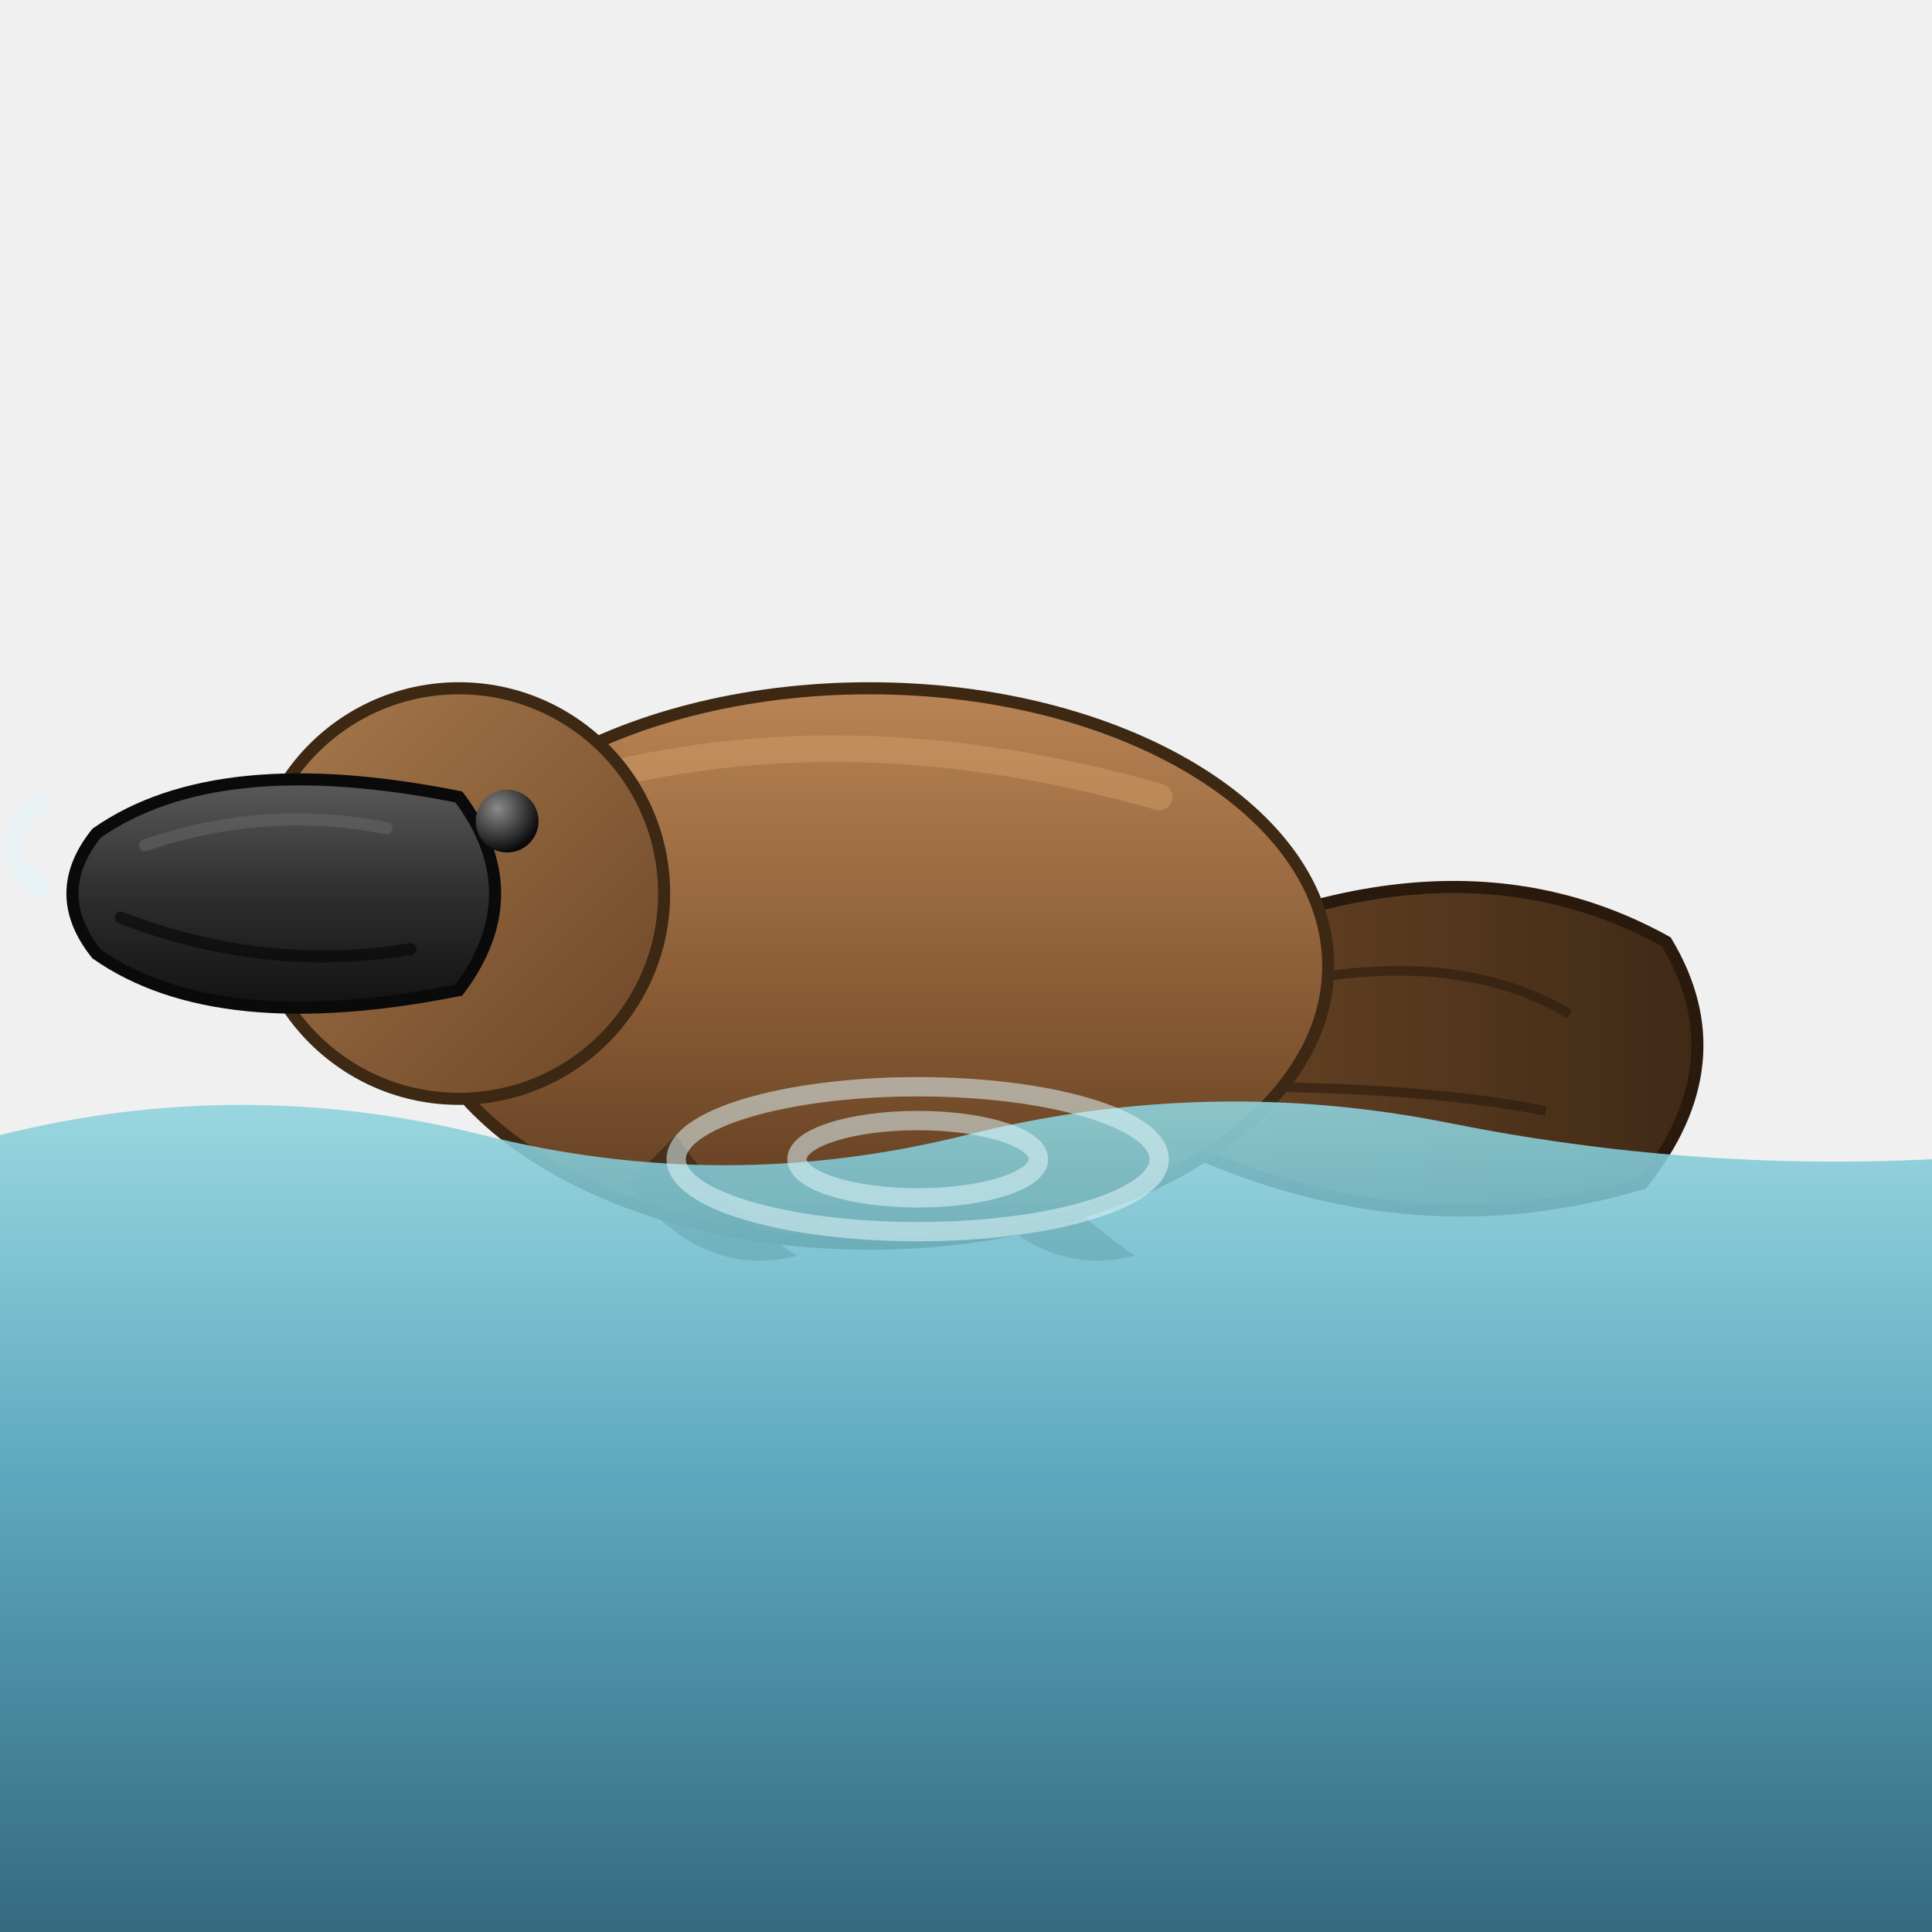
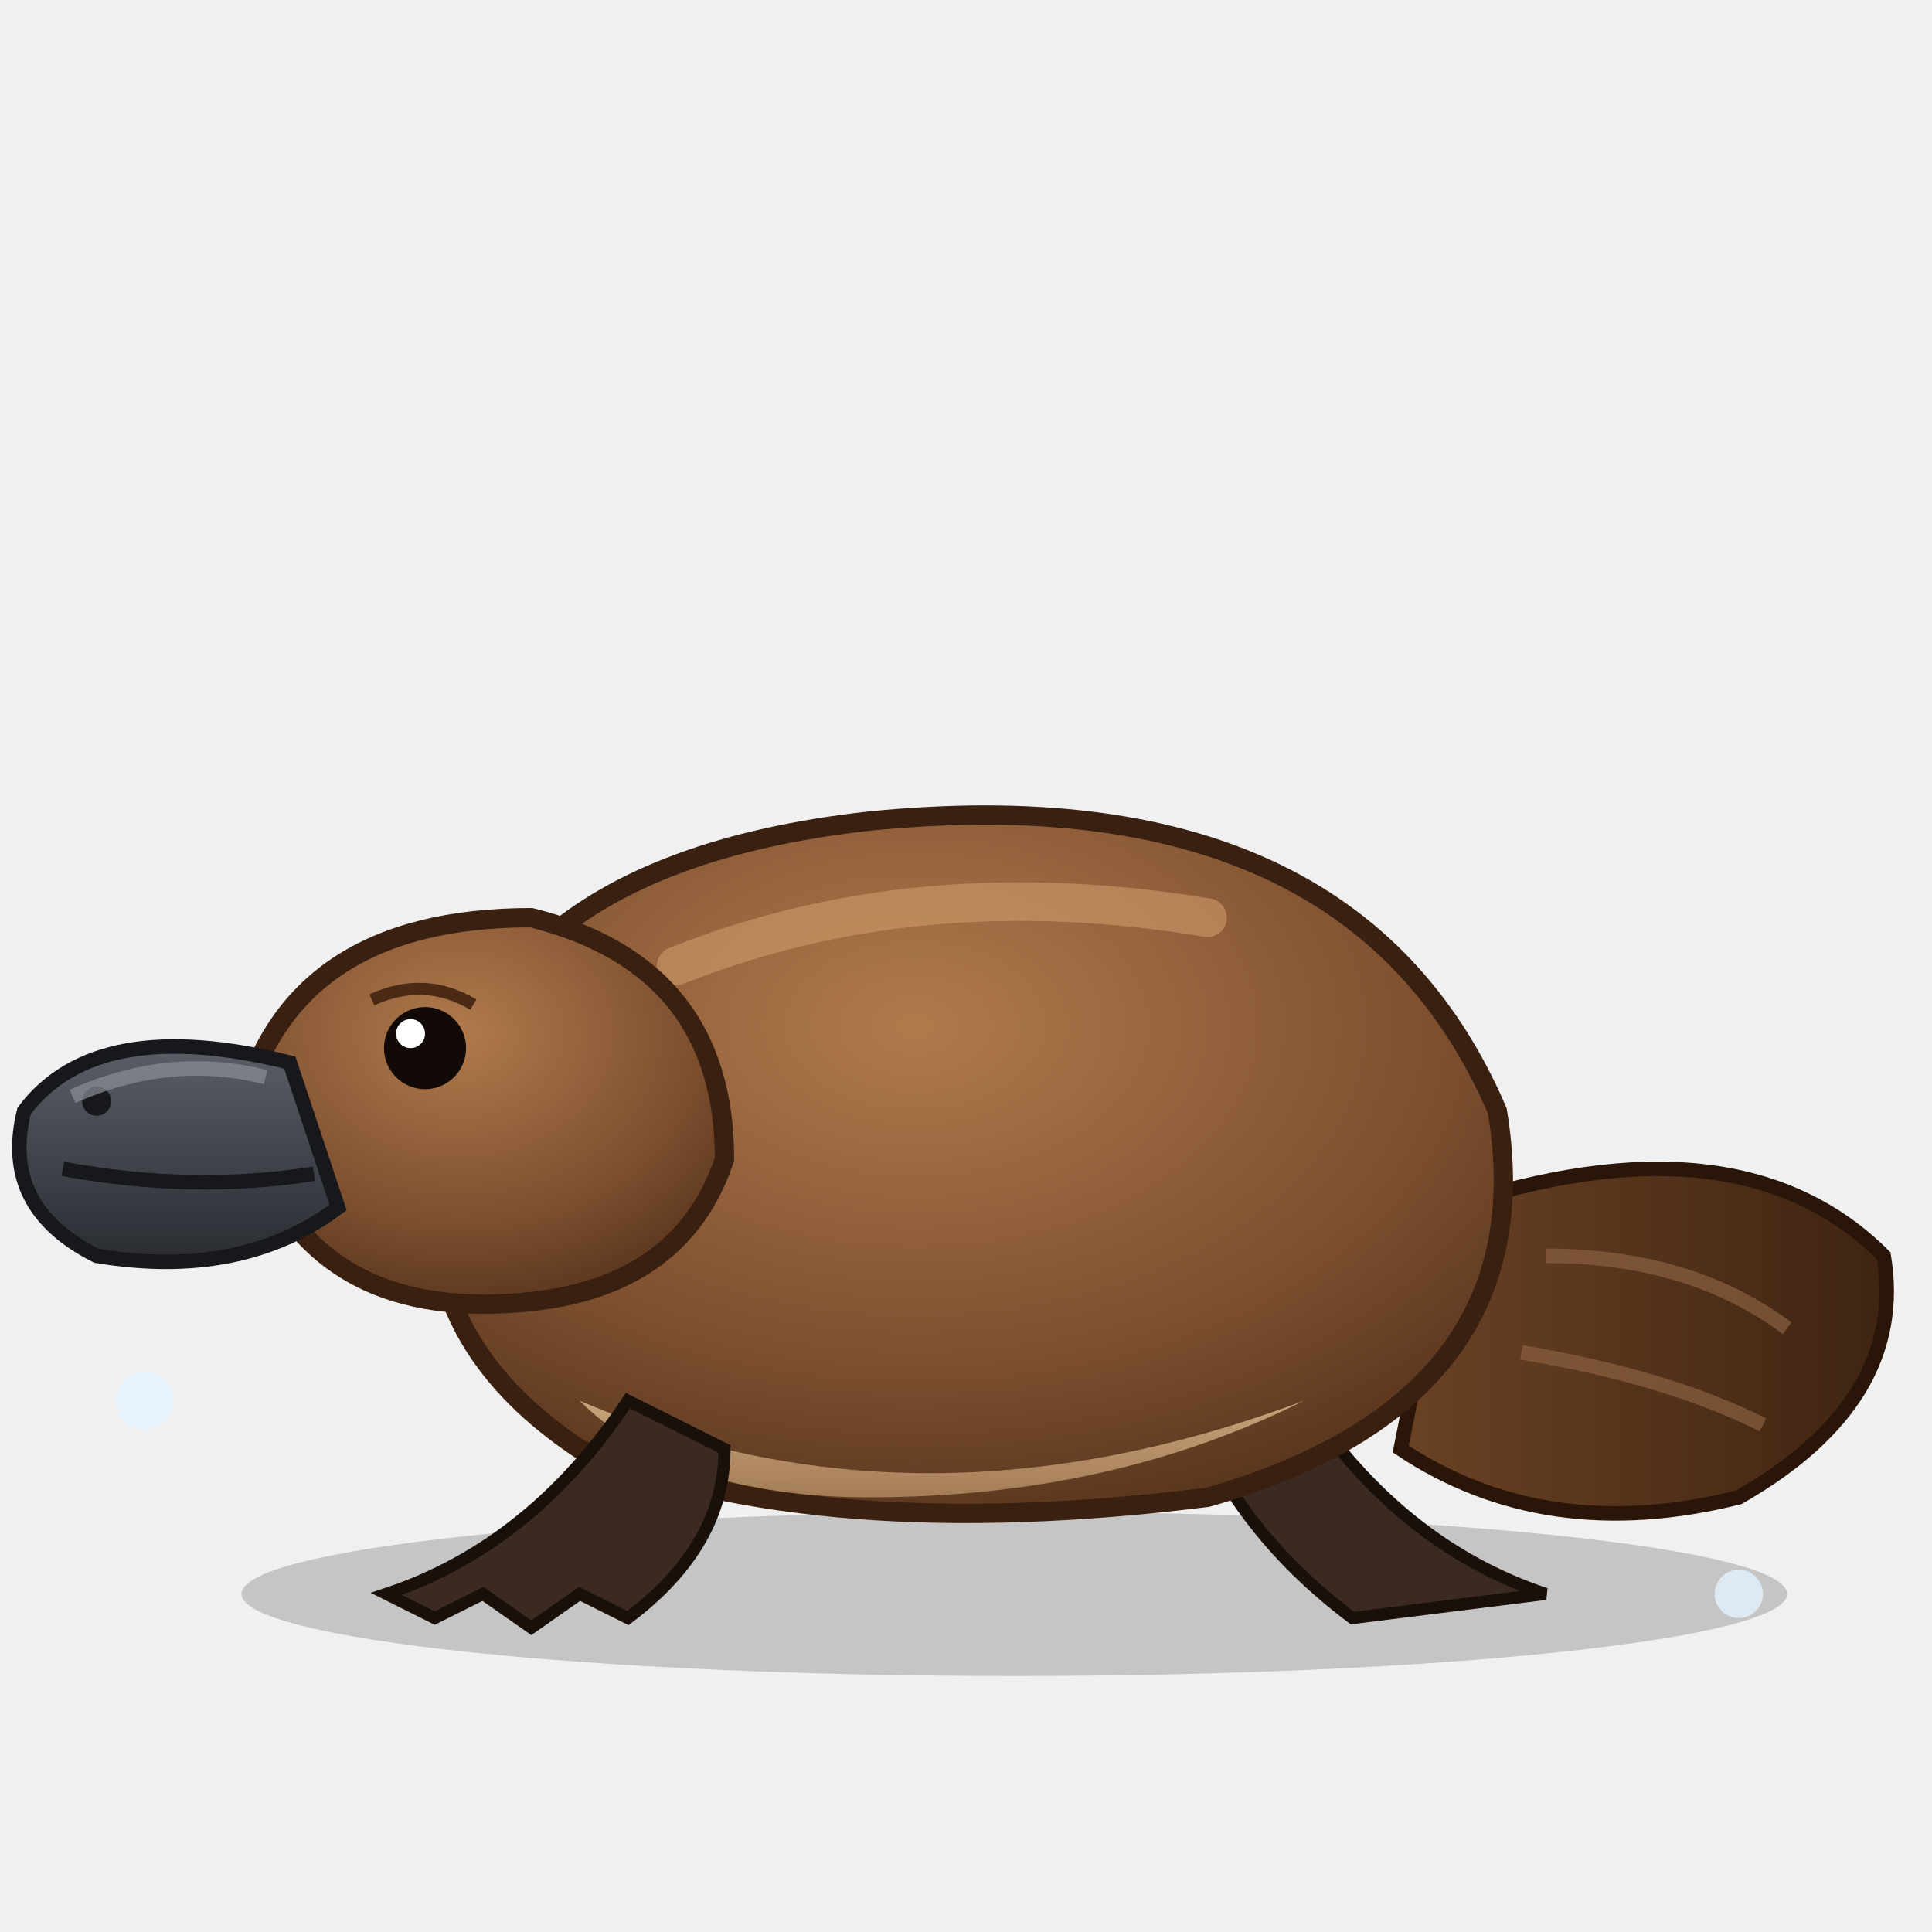
<svg xmlns="http://www.w3.org/2000/svg" viewBox="0 0 80 80">
  <defs>
-     <linearGradient id="water" x1="0" y1="0" x2="0" y2="1">
-       <stop offset="0%" stop-color="#8fd4de" />
-       <stop offset="45%" stop-color="#4a9fb8" />
-       <stop offset="100%" stop-color="#1c5870" />
+     <radialGradient id="ppFur" cx="45%" cy="30%" r="80%">
+       <stop offset="0" stop-color="#b07a4c" />
+       <stop offset=".6" stop-color="#7e5030" />
+       <stop offset="1" stop-color="#4e2e18" />
+     </radialGradient>
+     <linearGradient id="ppBill" x1="0" y1="0" x2="0" y2="1">
+       <stop offset="0" stop-color="#5a5e66" />
+       <stop offset="1" stop-color="#2a2c32" />
    </linearGradient>
-     <linearGradient id="fur" x1="0" y1="0" x2="0" y2="1">
-       <stop offset="0%" stop-color="#b98455" />
-       <stop offset="55%" stop-color="#8a5c35" />
-       <stop offset="100%" stop-color="#5c3a1f" />
+     <linearGradient id="ppTail" x1="0" y1="0" x2="1" y2="0">
+       <stop offset="0" stop-color="#6a4224" />
+       <stop offset="1" stop-color="#3e2412" />
    </linearGradient>
-     <linearGradient id="furHead" x1="0" y1="0" x2="1" y2="1">
-       <stop offset="0%" stop-color="#a97a4d" />
-       <stop offset="100%" stop-color="#6b4526" />
+     <linearGradient id="ppBelly" x1="0" y1="0" x2="0" y2="1">
+       <stop offset="0" stop-color="#d8b48a" />
+       <stop offset="1" stop-color="#b08860" />
    </linearGradient>
-     <linearGradient id="bill" x1="0" y1="0" x2="0" y2="1">
-       <stop offset="0%" stop-color="#5a5a5a" />
-       <stop offset="50%" stop-color="#2e2e2e" />
-       <stop offset="100%" stop-color="#121212" />
-     </linearGradient>
-     <linearGradient id="tail" x1="0" y1="0" x2="1" y2="0">
-       <stop offset="0%" stop-color="#6b4526" />
-       <stop offset="100%" stop-color="#3f2a16" />
-     </linearGradient>
-     <radialGradient id="eyeShine" cx="0.35" cy="0.3" r="0.7">
-       <stop offset="0%" stop-color="#8a8a8a" />
-       <stop offset="100%" stop-color="#0a0a0a" />
-     </radialGradient>
  </defs>
-   <g>
-     <animateTransform attributeName="transform" type="translate" values="0,0; 0,-2.2; 0,0.3; 0,0" keyTimes="0;0.4;0.75;1" dur="3.2s" repeatCount="indefinite" />
-     <path d="M48,40 Q60,34 69,39 Q72,44 68,49 Q58,52 48,47 Z" fill="url(#tail)" stroke="#2a1a0d" stroke-width="0.5" />
-     <path d="M52,41 Q60,39 65,42" fill="none" stroke="#2a1a0d" stroke-width="0.4" opacity="0.6" />
-     <path d="M51,45 Q59,45 64,46" fill="none" stroke="#2a1a0d" stroke-width="0.4" opacity="0.6" />
-     <path d="M40,49 Q43,53 47,52 Q44,50 42,47 Z" fill="#3f2a16" opacity="0.8" />
-     <ellipse cx="36" cy="40" rx="19" ry="11.5" fill="url(#fur)" stroke="#3d2814" stroke-width="0.5" />
-     <path d="M22,33 Q34,29 48,33" fill="none" stroke="#d9a66e" stroke-width="1.1" opacity="0.4" stroke-linecap="round" />
-     <path d="M26,49 Q29,53 33,52 Q30,50 28,47 Z" fill="#3f2a16" opacity="0.8" />
-     <circle cx="19" cy="37" r="8.5" fill="url(#furHead)" stroke="#3d2814" stroke-width="0.5" />
-     <path d="M19,33 Q9,31 4,34.5 Q2,37 4,39.5 Q9,43 19,41 Q22,37 19,33 Z" fill="url(#bill)" stroke="#0a0a0a" stroke-width="0.5" />
-     <path d="M6,35 Q11,33.3 16,34.3" fill="none" stroke="#6a6a6a" stroke-width="0.5" opacity="0.5" stroke-linecap="round" />
-     <path d="M5,38 Q11,40.3 17,39.3" fill="none" stroke="#050505" stroke-width="0.5" opacity="0.6" stroke-linecap="round" />
-     <circle cx="21" cy="34" r="1.3" fill="url(#eyeShine)" />
+   <ellipse cx="42" cy="66" rx="32" ry="3.4" fill="#000" opacity=".18" />
+   <path d="M60 50 Q72 46 78 52 Q79 58 72 62 Q64 64 58 60Z" fill="url(#ppTail)" stroke="#2a1608" stroke-width=".6" />
+   <path d="M64 52 Q70 52 74 55 M63 56 Q69 57 73 59" stroke="#8a6040" stroke-width=".6" fill="none" opacity=".7" />
+   <path d="M54 58 Q58 64 64 66 L56 67 Q52 64 50 60Z" fill="#3a2a22" stroke="#1a100a" stroke-width=".5" />
+   <path d="M18 50 Q18 36 36 34 Q56 32 62 46 Q64 58 50 62 Q34 64 24 60 Q18 56 18 50Z" fill="url(#ppFur)" stroke="#3a2010" stroke-width=".8" />
+   <path d="M24 58 Q38 64 54 58 Q46 62 36 62 Q28 62 24 58Z" fill="url(#ppBelly)" opacity=".85" />
+   <path d="M28 40 Q38 36 50 38" stroke="#d4a070" stroke-width="1.6" fill="none" opacity=".55" stroke-linecap="round" />
+   <path d="M26 58 Q22 64 16 66 L18 67 L20 66 L22 67.4 L24 66 L26 67 Q30 64 30 60Z" fill="#3a2a22" stroke="#1a100a" stroke-width=".5" />
+   <path d="M10 46 Q12 38 22 38 Q30 40 30 48 Q28 54 20 54 Q12 54 10 46Z" fill="url(#ppFur)" stroke="#3a2010" stroke-width=".8" />
+   <path d="M12 44 Q4 42 1 46 Q0 50 4 52 Q10 53 14 50Z" fill="url(#ppBill)" stroke="#16181c" stroke-width=".6" />
+   <path d="M2.6 48.4 Q8 49.4 13 48.6" stroke="#16181c" stroke-width=".6" fill="none" />
+   <circle cx="4" cy="45.6" r=".6" fill="#16181c" />
+   <path d="M3 45.4 Q7 43.6 11 44.6" stroke="#8a8e96" stroke-width=".6" fill="none" opacity=".7" />
+   <circle cx="17.6" cy="43.4" r="1.7" fill="#120a06" />
+   <circle cx="17" cy="42.8" r=".6" fill="#fff" />
+   <path d="M15.4 41.4 Q17.6 40.4 19.6 41.6" stroke="#4a2a14" stroke-width=".5" fill="none" />
+   <g fill="#e4f4ff" opacity=".8">
+     <circle cx="6" cy="58" r="1.2">
+       <animate attributeName="opacity" values="0;1;0" dur="2.2s" repeatCount="indefinite" />
+     </circle>
+     <circle cx="72" cy="66" r="1">
+       <animate attributeName="opacity" values="1;0;1" dur="2.2s" repeatCount="indefinite" />
+     </circle>
  </g>
-   <path d="M0,47 Q10,44.5 20,47 T40,47 T60,46.5 T80,48 L80,80 L0,80 Z" fill="url(#water)" opacity="0.88" />
-   <g opacity="0.55" stroke="#dff4f7" fill="none" stroke-width="0.8">
-     <ellipse cx="38" cy="48" rx="10" ry="3">
-       <animate attributeName="rx" values="10;22;10" dur="3.2s" repeatCount="indefinite" />
-       <animate attributeName="opacity" values="0.6;0;0.6" dur="3.2s" repeatCount="indefinite" />
-     </ellipse>
-     <ellipse cx="38" cy="48" rx="5" ry="1.6">
-       <animate attributeName="rx" values="5;15;5" dur="3.2s" begin="0.4s" repeatCount="indefinite" />
-       <animate attributeName="opacity" values="0.7;0;0.7" dur="3.2s" begin="0.4s" repeatCount="indefinite" />
-     </ellipse>
-   </g>
-   <path d="M2,37 Q-1,35 2,33" fill="none" stroke="#dff4f7" stroke-width="0.8" opacity="0.5">
-     <animate attributeName="opacity" values="0.6;0.1;0.6" dur="1.8s" repeatCount="indefinite" />
-   </path>
</svg>
